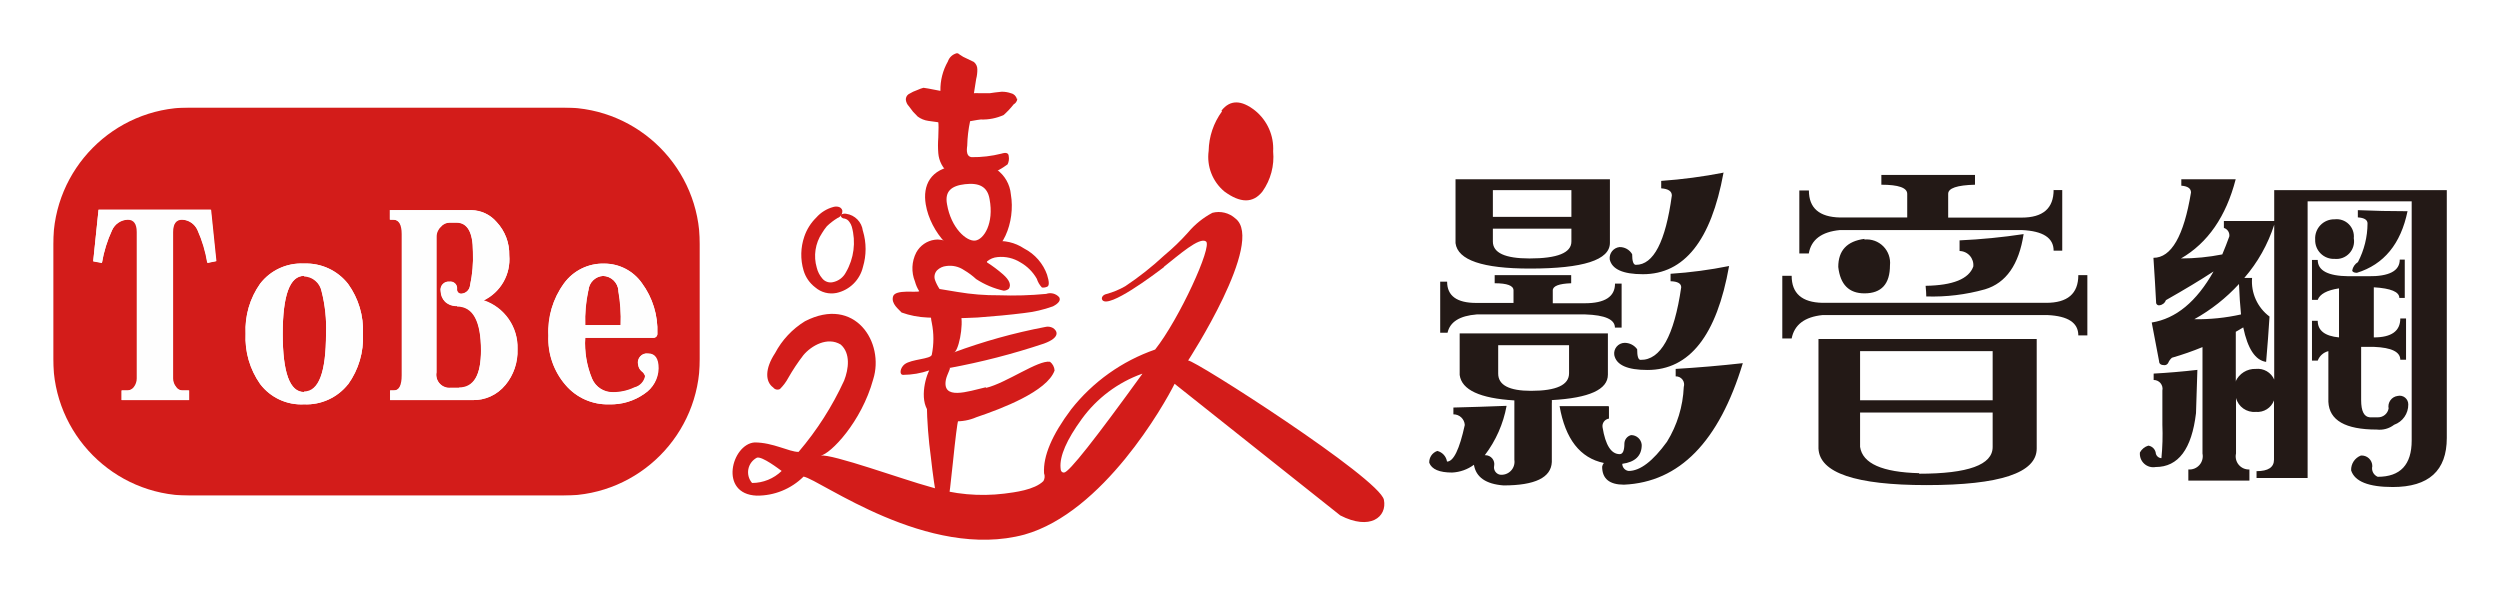
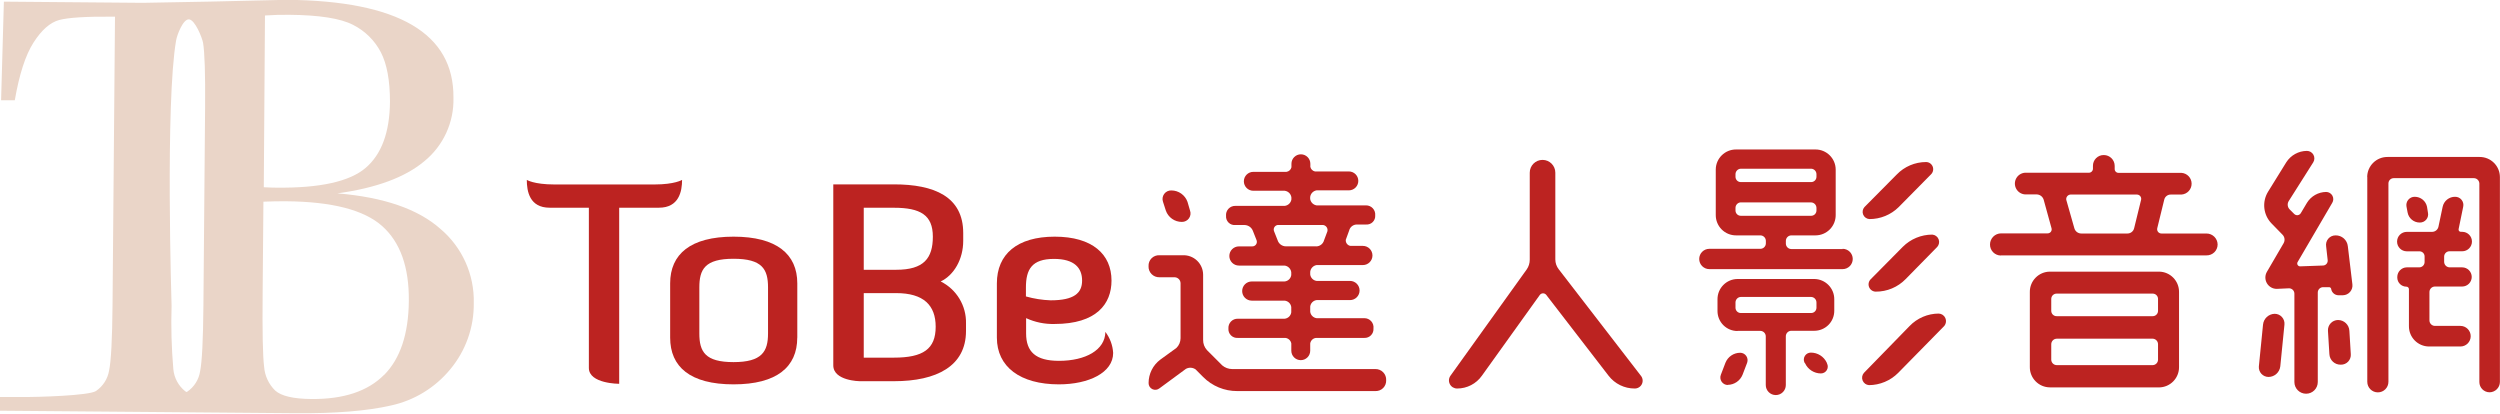
- <svg xmlns="http://www.w3.org/2000/svg" viewBox="0 0 234.95 55.72">
+ <svg xmlns="http://www.w3.org/2000/svg" viewBox="0 0 547.41 90.48">
  <defs>
-     <style>.a,.b{fill:none;}.a{clip-rule:evenodd;}.c{clip-path:url(#a);}.d{clip-path:url(#b);}.e{fill:#231916;}.f{clip-path:url(#c);}.g{clip-path:url(#e);}.h{clip-path:url(#g);}.i{isolation:isolate;}.j{clip-path:url(#i);}.k{clip-path:url(#j);}.l{fill:#d31c1a;}.m{clip-path:url(#l);}.n{clip-path:url(#n);}.o{clip-path:url(#p);}.p{clip-path:url(#r);}.q{fill:#fefefe;}.r{clip-path:url(#t);}.s{clip-path:url(#v);}.t{clip-path:url(#x);}.u{clip-path:url(#z);}.v{clip-path:url(#ab);}.w{clip-path:url(#ad);}.x{clip-path:url(#af);}.y{clip-path:url(#ah);}.z{clip-path:url(#aj);}.aa{clip-path:url(#al);}</style>
-     <clipPath id="a" transform="translate(5 5)">
-       <path class="a" d="M146.11,26.33v3.88q0,2.1-5.27,2.39a1.71,1.71,0,0,1,0,.32v5.5q-0.1,2.2-4.54,2.2-2.49-.19-2.78-1.94a3.76,3.76,0,0,1-2.05.73q-1.8,0-2.15-.92a1.12,1.12,0,0,1,.76-1.11,1.22,1.22,0,0,1,.91,1q0.92,0,1.67-3.44a1.06,1.06,0,0,0-1.07-1V33.3q2.46-.06,5-0.16a10.85,10.85,0,0,1-2.05,4.64h0.06a0.84,0.84,0,0,1,.82,1,0.7,0.7,0,0,0,.54.83,1.22,1.22,0,0,0,1.36-1.4V32.63q-4.86-.29-5.14-2.39V26.33h13.92Zm0.66-4.68h0.63v4.14h-0.63q0-1.15-2.78-1.24H133.78q-2.4.19-2.74,1.72h-0.69v-4.8H131q0,2,2.74,2h3.5V22.29q0-.67-1.77-0.67V20.86h7.19v0.76q-1.73.06-1.73,0.67V23.5h3Q146.78,23.5,146.78,21.65Zm-0.47-9.83v6q0,2.42-7.51,2.42-6.69,0-7-2.39v-6H146.3Zm-11,3.56h7.38V12.87h-7.38v2.51Zm7.38,1.11h-7.38v1.21q0,1.59,3.44,1.59,3.94,0,3.94-1.59V16.5ZM135.8,27.44v2.67q0,1.62,3.09,1.62,3.57,0,3.57-1.65V27.44H135.8Zm10.41,5.82v1.08a0.71,0.71,0,0,0-.6.83q0.41,2.51,1.61,2.51,0.44,0,.44-1a0.84,0.84,0,0,1,.63-0.79,1,1,0,0,1,1,.92q0,1.53-1.83,1.78a0.68,0.68,0,0,0,.6.67q1.61,0,3.6-2.74a10.64,10.64,0,0,0,1.58-5.15,0.77,0.77,0,0,0-.76-1v-0.7q3.19-.19,6.31-0.54-3.35,11.07-11.17,11.42-2.05,0-2.05-1.69a0.75,0.75,0,0,1,.16-0.35q-3.35-.7-4.16-5.34h4.61Zm10.76-22q-1.74,9.51-7.57,9.51-2.81,0-3.12-1.4a1.05,1.05,0,0,1,.91-1.15,1.34,1.34,0,0,1,1.2.67q0,1,.35,1,2.49,0,3.38-6.52,0-.6-1-0.67V12A48.15,48.15,0,0,0,157,11.22ZM157.5,20q-1.73,9.77-7.67,9.77-2.84,0-3.12-1.4a1,1,0,0,1,.95-1.15,1.45,1.45,0,0,1,1.2.6q0,1,.32,1Q152,28.87,153,22q0-.54-1-0.57v-0.7A41.47,41.47,0,0,0,157.5,20Z" />
-     </clipPath>
-     <clipPath id="b" transform="translate(5 5)">
-       <rect class="b" x="-44" y="-26" width="1023" height="2262" />
-     </clipPath>
-     <clipPath id="c" transform="translate(5 5)">
-       <path class="a" d="M190.32,20.86h0.85v5.66h-0.85q0-1.78-2.9-1.91H166.28q-2.52.26-2.9,2.2h-0.88V20.92h0.88q0,2.48,2.9,2.54h21Q190.32,23.47,190.32,20.86Zm-2.3-8h0.79v5.7H188q0-1.81-3-1.94H167.92q-2.59.25-2.93,2.2H164.1V12.9H165q0,2.48,2.93,2.54h6.31V13.22q0-.86-2.43-0.86V11.44h8.8v0.92q-2.53.06-2.52,0.86v2.23H185Q188,15.45,188,12.84Zm-22.12,14h20.51V37.15q0,3.44-10.35,3.44-10,0-10.16-3.44V26.81Zm4.32-9.35a2.2,2.2,0,0,1,2.4,2.42q0,2.64-2.4,2.64-2.18,0-2.46-2.48Q167.76,17.77,170.22,17.45Zm-0.41,15.11h12.46V28H169.81v4.58Zm5.55,6.9q6.91,0,6.91-2.51V33.77H169.81V37Q170.16,39.34,175.37,39.47ZM185.18,17q-0.66,4.3-3.63,5.19a18.25,18.25,0,0,1-5.52.67q0-.35-0.06-1,3.85-.06,4.48-1.81a1.32,1.32,0,0,0-1.29-1.46v-1A57.67,57.67,0,0,0,185.18,17Z" />
-     </clipPath>
-     <clipPath id="e" transform="translate(5 5)">
-       <path class="a" d="M201.51,29.76q-0.06,1.94-.13,4.07-0.6,5.06-3.79,5.06a1.26,1.26,0,0,1-1.48-1.37,1.34,1.34,0,0,1,.79-0.64,0.83,0.83,0,0,1,.69.64,0.57,0.57,0,0,0,.54.54,22.73,22.73,0,0,0,.09-3.15V31.71a0.83,0.83,0,0,0-.82-1V30.11Q199.42,30,201.51,29.76Zm7.19-16.89h16.25V36.16q0,4.61-5.08,4.61-3.41,0-3.91-1.56a1.43,1.43,0,0,1,.92-1.4,1,1,0,0,1,1.07,1,0.86,0.86,0,0,0,.51,1q3.19,0,3.19-3.41V13.92h-9.78v26h-4.8V39.28q1.64,0,1.64-1.08V32.63A1.66,1.66,0,0,1,207,33.71a1.76,1.76,0,0,1-1.86-1.31v5.22a1.23,1.23,0,0,0,1.26,1.5v1.05h-5.74V39.12a1.25,1.25,0,0,0,1.33-1.5v-10a28,28,0,0,1-2.87,1,1.26,1.26,0,0,0-.35.48,0.39,0.39,0,0,1-.35.22c-0.34,0-.51-0.13-0.51-0.38q-0.32-1.69-.69-3.63,3.41-.54,5.81-4.8-1.8,1.18-4.48,2.7a0.72,0.72,0,0,1-.6.48,0.27,0.27,0,0,1-.32-0.29q-0.09-1.78-.25-4.17,2.52,0,3.53-6.14,0-.57-0.91-0.64v-0.6h5.11q-1.36,5.25-5.14,7.44a20.23,20.23,0,0,0,3.88-.38q0.35-.83.66-1.69a0.73,0.73,0,0,0-.51-0.8V15.77h4.73V12.87Zm-3.09,11.68q-0.13-1.3-.19-2.86a16.71,16.71,0,0,1-4.2,3.31A18.75,18.75,0,0,0,205.61,24.55Zm-0.51,6.3A2,2,0,0,1,207,29.67a1.69,1.69,0,0,1,1.73,1V16.12a14.32,14.32,0,0,1-2.81,5h0.73a4.1,4.1,0,0,0,1.64,3.63q-0.13,2.1-.32,4.26-1.52-.22-2.15-3.24-0.35.22-.7,0.41v4.68Zm15.43-11.45H221V23h-0.51q0-.86-2.4-1v4.71q2.49,0,2.49-1.78h0.54v3.88h-0.54q0-1.11-2.46-1.21H216.9v5q0,1.56.82,1.62,0.44,0,.76,0a1,1,0,0,0,1-.83,1,1,0,0,1,.85-1.18,0.81,0.81,0,0,1,1,.8A2,2,0,0,1,220,34.92a2.24,2.24,0,0,1-1.64.45q-4.42,0-4.54-2.61V28a1.44,1.44,0,0,0-1,.89h-0.54V25.15h0.54q0,1.37,2,1.56V22.1q-1.7.26-2,1.08h-0.54V19.43h0.54q0,1.5,2.9,1.53h1.83Q220.53,21,220.53,19.39Zm-6.12-3.79a1.62,1.62,0,0,1,1.8,1.78,1.66,1.66,0,0,1-1.8,1.94,1.75,1.75,0,0,1-1.83-1.81A1.79,1.79,0,0,1,214.41,15.61Zm2.18-.86q2.24,0.1,4.67.1-0.95,4.61-4.76,5.79c-0.29,0-.44-0.12-0.44-0.22a1.18,1.18,0,0,1,.54-0.79A7.9,7.9,0,0,0,217.5,16q0-.51-0.91-0.57V14.75Z" />
-     </clipPath>
-     <clipPath id="g" transform="translate(5 5)">
-       <rect class="b" y="5.1" width="60.77" height="36.48" />
-     </clipPath>
-     <clipPath id="i" transform="translate(5 5)">
-       <rect class="b" y="5" width="61" height="37" />
-     </clipPath>
-     <clipPath id="j" transform="translate(5 5)">
-       <path class="a" d="M48,5.1H12.73A12.82,12.82,0,0,0,0,17.94V28.74A12.82,12.82,0,0,0,12.73,41.58H48A12.82,12.82,0,0,0,60.77,28.74V17.94A12.82,12.82,0,0,0,48,5.1ZM14.51,19.72a12.35,12.35,0,0,0-.92-3.07,1.68,1.68,0,0,0-1.47-1h0q-0.85,0-.85,1.16V30.56a1.24,1.24,0,0,0,.27.78,0.71,0.71,0,0,0,.57.35h0.67V32.6H6.43V31.7H7.06a0.77,0.77,0,0,0,.6-0.35,1.32,1.32,0,0,0,.25-0.78V16.78q0-1.16-.85-1.16H7a1.68,1.68,0,0,0-1.47,1,11.92,11.92,0,0,0-.95,3.07l-0.82-.15,0.5-4.83H14.84l0.5,4.83Zm13.2,11.39A5,5,0,0,1,23.57,33a4.85,4.85,0,0,1-4.12-1.91,7.56,7.56,0,0,1-1.37-4.73,7.51,7.51,0,0,1,1.37-4.7,4.88,4.88,0,0,1,4.12-1.89,5,5,0,0,1,4.14,1.91,7.42,7.42,0,0,1,1.4,4.7A7.47,7.47,0,0,1,27.72,31.12Zm14.77,0.08a3.88,3.88,0,0,1-3.09,1.41H31.66V31.7H32q0.75,0,.75-1.43V17q0-1.36-.82-1.36h-0.3V14.74h7.68a3.17,3.17,0,0,1,2.34,1.11A4.4,4.4,0,0,1,42.86,19a4.28,4.28,0,0,1-2.42,4.25,4.66,4.66,0,0,1,3.19,4.58A5,5,0,0,1,42.49,31.19ZM55.56,32a5.46,5.46,0,0,1-3.32,1,5.18,5.18,0,0,1-4.07-1.81,6.65,6.65,0,0,1-1.62-4.65A7.68,7.68,0,0,1,48,21.64a4.53,4.53,0,0,1,3.79-1.86,4.32,4.32,0,0,1,3.54,1.84,7.48,7.48,0,0,1,1.45,4.73,0.37,0.37,0,0,1-.42.4H50a8.69,8.69,0,0,0,.62,3.82,2.12,2.12,0,0,0,2,1.28,4.64,4.64,0,0,0,2-.45,1.34,1.34,0,0,0,1-1.06,0.92,0.92,0,0,0-.35-0.48A0.92,0.92,0,0,1,55,29.21a0.82,0.82,0,0,1,.9-1q1,0,1,1.41A2.89,2.89,0,0,1,55.56,32Z" />
-     </clipPath>
-     <clipPath id="l" transform="translate(5 5)">
-       <path class="a" d="M23.57,20.93q-2,0-2,5.46t2,5.46q2.07,0,2.07-5.46a13.88,13.88,0,0,0-.42-4,1.75,1.75,0,0,0-1.65-1.41" />
-     </clipPath>
-     <clipPath id="n" transform="translate(5 5)">
-       <path class="a" d="M37.95,23.77a1.56,1.56,0,0,1-1.12-.4,1.46,1.46,0,0,1-.42-1,0.75,0.75,0,0,1,.82-0.88,0.63,0.63,0,0,1,.72.7,0.38,0.38,0,0,0,.42.43,0.87,0.87,0,0,0,.8-0.78,12.43,12.43,0,0,0,.27-3.19q0-2.72-1.55-2.72H37.25a1.06,1.06,0,0,0-.82.4,1.23,1.23,0,0,0-.4.93V30a1.25,1.25,0,0,0,1.35,1.48h0.75q2.07,0,2.07-3.52,0-4.15-2.25-4.15" />
-     </clipPath>
-     <clipPath id="p" transform="translate(5 5)">
-       <path class="a" d="M53.12,22.31a1.5,1.5,0,0,0-1.45-1.38,1.47,1.47,0,0,0-1.37,1.38A13.39,13.39,0,0,0,50,25.56h3.32a15.23,15.23,0,0,0-.22-3.24" />
-     </clipPath>
-     <clipPath id="r" transform="translate(5 5)">
-       <path class="a" d="M4.26,14.74l-0.5,4.83,0.82,0.15a11.92,11.92,0,0,1,.95-3.07,1.68,1.68,0,0,1,1.47-1h0q0.85,0,.85,1.16V30.56a1.31,1.31,0,0,1-.25.78,0.77,0.77,0,0,1-.6.35H6.43V32.6h6.31V31.7H12.07a0.71,0.71,0,0,1-.57-0.35,1.23,1.23,0,0,1-.27-0.78V16.78q0-1.16.85-1.16h0a1.68,1.68,0,0,1,1.47,1,12.43,12.43,0,0,1,.92,3.07l0.82-.15-0.5-4.83H4.26Z" />
-     </clipPath>
-     <clipPath id="t" transform="translate(5 5)">
-       <path class="a" d="M23.57,19.77a4.88,4.88,0,0,0-4.12,1.89,7.52,7.52,0,0,0-1.37,4.7,7.56,7.56,0,0,0,1.37,4.73A4.86,4.86,0,0,0,23.57,33a5,5,0,0,0,4.14-1.89,7.46,7.46,0,0,0,1.4-4.73,7.42,7.42,0,0,0-1.4-4.7,5,5,0,0,0-4.14-1.91m0,12.07q-2,0-2-5.46t2-5.46a1.75,1.75,0,0,1,1.65,1.41,13.88,13.88,0,0,1,.42,4q0,5.46-2.07,5.46" />
-     </clipPath>
-     <clipPath id="v" transform="translate(5 5)">
-       <path class="a" d="M40.44,23.22A4.28,4.28,0,0,0,42.86,19a4.4,4.4,0,0,0-1.17-3.12,3.17,3.17,0,0,0-2.34-1.11H31.66v0.88H32q0.82,0,.82,1.36V30.26q0,1.43-.75,1.43H31.66V32.6H39.4a3.87,3.87,0,0,0,3.09-1.41,5,5,0,0,0,1.15-3.4,4.66,4.66,0,0,0-3.19-4.58m-2.32,8.22H37.38A1.25,1.25,0,0,1,36,30V17.23a1.23,1.23,0,0,1,.4-0.93,1.06,1.06,0,0,1,.82-0.4H37.9q1.55,0,1.55,2.72a12.36,12.36,0,0,1-.27,3.19,0.87,0.87,0,0,1-.8.78,0.38,0.38,0,0,1-.42-0.43,0.63,0.63,0,0,0-.72-0.7,0.75,0.75,0,0,0-.82.88,1.46,1.46,0,0,0,.42,1,1.56,1.56,0,0,0,1.12.4q2.25,0,2.25,4.15,0,3.52-2.07,3.52" />
-     </clipPath>
-     <clipPath id="x" transform="translate(5 5)">
-       <path class="a" d="M55.86,28.25a0.82,0.82,0,0,0-.9,1,0.92,0.92,0,0,0,.35.65,0.93,0.93,0,0,1,.35.48,1.34,1.34,0,0,1-1,1.06,4.63,4.63,0,0,1-2,.45,2.12,2.12,0,0,1-2-1.28A8.66,8.66,0,0,1,50,26.74h6.36a0.37,0.37,0,0,0,.42-0.4,7.48,7.48,0,0,0-1.45-4.73,4.32,4.32,0,0,0-3.54-1.84A4.53,4.53,0,0,0,48,21.64a7.68,7.68,0,0,0-1.47,4.9,6.65,6.65,0,0,0,1.62,4.65A5.18,5.18,0,0,0,52.25,33a5.46,5.46,0,0,0,3.32-1,2.89,2.89,0,0,0,1.27-2.34q0-1.41-1-1.41M50.3,22.31a1.47,1.47,0,0,1,1.37-1.38,1.5,1.5,0,0,1,1.45,1.38,15.23,15.23,0,0,1,.22,3.24H50a13.39,13.39,0,0,1,.27-3.24" />
-     </clipPath>
-     <clipPath id="z" transform="translate(5 5)">
-       <path class="a" d="M76.1,16.71a5.87,5.87,0,0,1,0,3.38,3.27,3.27,0,0,1-2.48,2.44,2.34,2.34,0,0,1-2-.52,3.08,3.08,0,0,1-1.1-1.59,5.23,5.23,0,0,1,.07-3.19,4.53,4.53,0,0,1,1.12-1.78,3.27,3.27,0,0,1,1.61-1,0.91,0.91,0,0,1,.52,0,0.47,0.47,0,0,1,.32.33,0.68,0.68,0,0,1-.45.71,5.64,5.64,0,0,0-1,.77,5.11,5.11,0,0,0-.46.65,3.89,3.89,0,0,0-.49,3.25,2.41,2.41,0,0,0,.51,1,1,1,0,0,0,1,.36,1.77,1.77,0,0,0,1.23-.93,5.56,5.56,0,0,0,.55-4.29,1.37,1.37,0,0,0-.23-0.45,0.73,0.73,0,0,0-.45-0.31,0.38,0.38,0,0,1-.34-0.2c0-.13,0-0.21.23-0.25a0.64,0.64,0,0,1,.26,0,1.84,1.84,0,0,1,1.57,1.6" />
-     </clipPath>
-     <clipPath id="ab" transform="translate(5 5)">
-       <path class="a" d="M87.63,31.4c-1.67.39-4.13,1.25-3.73-.74,0.1-.48.56-1.23,0.29-1.07a65.62,65.62,0,0,0,8.92-2.3c1.59-.58,1.26-1.21.84-1.47l0,0a1,1,0,0,0-.73-0.09,53.72,53.72,0,0,0-8.61,2.4c0.43,0.05,1-2.52.67-3.7a5.37,5.37,0,0,0-1.36-.8c-1,.07-1.67.29-1.35,1.71a7.56,7.56,0,0,1,0,3c-0.1.42-1.9,0.4-2.55,0.89-0.42.32-.54,1-0.14,1a7.75,7.75,0,0,0,2.45-.42c-0.53,1.06-.95,3.44.34,4.21a4.63,4.63,0,0,0,4.09.19c2.37-.8,6.65-2.42,7.35-4.39a1.12,1.12,0,0,0-.43-0.82c-1.1-.19-4.11,2-6,2.45" />
-     </clipPath>
-     <clipPath id="ad" transform="translate(5 5)">
-       <path class="a" d="M86,10.43A3.22,3.22,0,0,1,90,13.26c0.45,2.61-.79,5.74-3,6S82.43,16.81,82,14.2c-0.29-1.76.41-3.34,2.84-3.63ZM84,14.19c0.38,2.25,1.84,3.52,2.65,3.42S88.43,16,88,13.71c-0.2-1.19-1-1.55-2.31-1.4S83.78,13,84,14.19Z" />
-     </clipPath>
-     <clipPath id="af" transform="translate(5 5)">
-       <path class="a" d="M93.4,20.81c0.22,0.69.22,1.07,0,1.14a0.88,0.88,0,0,1-.48.07,2.14,2.14,0,0,1-.48-0.82,4.1,4.1,0,0,0-1.54-1.54,3.39,3.39,0,0,0-2.14-.5,1.74,1.74,0,0,0-1,.41,0.14,0.14,0,0,0,0,.09,12.41,12.41,0,0,1,1.51,1.13q0.9,0.8.54,1.35a0.8,0.8,0,0,1-.48.18,7.9,7.9,0,0,1-2.59-1.09,6.62,6.62,0,0,0-1.13-.84A2.37,2.37,0,0,0,83.93,20a1.44,1.44,0,0,0-.86.4,0.9,0.9,0,0,0-.2.91,3.82,3.82,0,0,0,.43.85L85,22.44a22.16,22.16,0,0,0,3.88.31,34.05,34.05,0,0,0,4.44-.13,1.13,1.13,0,0,1,1.22.31q0.25,0.42-.58.86a11.77,11.77,0,0,1-2.72.63q-2,.25-4.38.42a43.22,43.22,0,0,1-4.71,0,8.12,8.12,0,0,1-2.42-.47c-0.25-.3-1-0.81-0.8-1.51s2.27-.33,2.46-0.49a3.19,3.19,0,0,1-.4-0.91,3.27,3.27,0,0,1,.12-2.73,2.34,2.34,0,0,1,1.74-1.2q1-.18,3.56,1.25L86.62,19a2.33,2.33,0,0,1,.25-0.49,2.16,2.16,0,0,1,1.48-.82,4.17,4.17,0,0,1,2.89.66,4.47,4.47,0,0,1,2.18,2.51" />
-     </clipPath>
-     <clipPath id="ah" transform="translate(5 5)">
-       <path class="a" d="M90.61,4.27a0.67,0.67,0,0,1-.35.54,7.36,7.36,0,0,1-.94,1,4.79,4.79,0,0,1-2.15.42c-0.09,0-.44.06-1,0.16a12.38,12.38,0,0,0-.27,2.3c0,0.1-.21,1,0.41,1.08a10.9,10.9,0,0,0,2.8-.33q0.67-.21.69,0.24a1.2,1.2,0,0,1-.11.77A7.54,7.54,0,0,1,86,11.88a2.79,2.79,0,0,1-1.82-.59,2.7,2.7,0,0,1-1-1.9,9.38,9.38,0,0,1,0-1.45q0.05-1.18,0-1.45l-0.94-.13a2.18,2.18,0,0,1-1-.41s-0.19-.19-0.44-0.46L80.43,5a1.06,1.06,0,0,1-.3-0.62,0.6,0.6,0,0,1,.26-0.53,4.3,4.3,0,0,1,.87-0.41,3.05,3.05,0,0,1,.53-0.19q0.12,0,1.59.29A5.35,5.35,0,0,1,84.08.78,1.18,1.18,0,0,1,84.93,0a0.4,0.4,0,0,1,.26.13l0.33,0.21,1,0.48a0.88,0.88,0,0,1,.33.69,3.45,3.45,0,0,1-.11.92q-0.15.9-.21,1.33a2.92,2.92,0,0,1,.49,0l1,0,0.49-.07,0.63-.07a2.55,2.55,0,0,1,.89.15,0.7,0.7,0,0,1,.53.53" />
-     </clipPath>
-     <clipPath id="aj" transform="translate(5 5)">
-       <path class="a" d="M82.1,32.94a0.82,0.82,0,0,1,.72-0.72,2.26,2.26,0,0,1,1.7.58,1.69,1.69,0,0,1,.54,1.63q-0.15.57-.51,4.07-0.28,2.71-.46,3.86a0.53,0.53,0,0,1-.47.59q-0.38,0-.54-0.86-0.32-1.63-.6-4.15a42.31,42.31,0,0,1-.38-5" />
-     </clipPath>
-     <clipPath id="al" transform="translate(5 5)">
-       <path class="a" d="M102.32,30.13a12,12,0,0,0-5.65,4.24q-2.14,2.94-2,4.6c0,0.3.13,0.45,0.33,0.44,0.45,0,2.91-3.13,7.36-9.28M109.8,5.39q1.2-1.53,3.15,0a4.6,4.6,0,0,1,1.7,3.84,5.6,5.6,0,0,1-1,3.76q-1.32,1.68-3.59,0a4.22,4.22,0,0,1-1.47-3.81,6.47,6.47,0,0,1,1.25-3.71M68.46,39.26c-0.24-.17-1.82-1.39-2.32-1.25a1.54,1.54,0,0,0-.46,2.38,4,4,0,0,0,2.78-1.13M104.39,20.1c-1,.76-5.16,3.89-5.78,3.11-0.15-.19,0-0.5.38-0.58a7.47,7.47,0,0,0,1.76-.73A28.85,28.85,0,0,0,104.42,19a20.84,20.84,0,0,0,2.24-2.16A7.71,7.71,0,0,1,108.94,15a2.34,2.34,0,0,1,2.16.53c2.84,2.17-4.44,13.35-4.44,13.35,0.58-.08,18,11.09,18.4,13.09,0.32,1.62-1.3,2.91-4.1,1.47L105.39,31.07c-1,2-6.7,12.08-14.11,14.17-9.08,2.45-19.2-5.16-20.76-5.45a6.17,6.17,0,0,1-4.41,1.79c-3.58-.15-2.35-4.83-0.2-5,1.75,0,3.24.89,4.14,0.89a28.89,28.89,0,0,0,4.28-6.7c0.43-1.09.62-2.57-.32-3.39-1.24-.76-2.76.1-3.51,1a18.48,18.48,0,0,0-1.41,2.12,4.4,4.4,0,0,1-.79,1.06,0.5,0.5,0,0,1-.63-0.14c-0.76-.54-0.8-1.76.17-3.23a7.78,7.78,0,0,1,2.81-3c4.7-2.42,7.51,2,6.41,5.47-1.1,4-4,7-4.94,7.16,1-.21,7.88,2.29,10.27,2.93a16.63,16.63,0,0,0,7,.64c0.94-.12,2.83-0.34,3.67-1.18a0.84,0.84,0,0,0,.06-0.73q-0.15-2.42,2.54-6a17.25,17.25,0,0,1,7.9-5.63c2.28-2.89,5.4-9.72,4.78-10.16s-2.53,1.26-3.95,2.38" />
-     </clipPath>
+     <style>.a{fill:#bc2321;}.b{fill:#ead5c8;}</style>
  </defs>
-   <g class="c">
-     <g class="d">
-       <rect class="e" x="129.36" y="11.22" width="39.47" height="39.43" />
-     </g>
-   </g>
-   <g class="f">
-     <g class="d">
-       <rect class="e" x="162.49" y="11.44" width="38.68" height="39.14" />
-     </g>
-   </g>
-   <g class="g">
-     <g class="d">
-       <rect class="e" x="196.11" y="11.85" width="38.84" height="38.92" />
-     </g>
-   </g>
-   <g class="h">
-     <g class="d">
-       <g class="i">
-         <g class="j">
-           <g class="k">
-             <g class="j">
-               <rect class="l" y="5.1" width="70.77" height="46.48" />
-             </g>
-           </g>
-         </g>
-       </g>
-     </g>
-   </g>
-   <g class="m">
-     <g class="d">
-       <rect class="l" x="21.55" y="20.93" width="14.09" height="20.92" />
-     </g>
-   </g>
-   <g class="n">
-     <g class="d">
-       <rect class="l" x="36.03" y="15.9" width="14.17" height="25.54" />
-     </g>
-   </g>
-   <g class="o">
-     <g class="d">
-       <rect class="l" x="50.03" y="20.93" width="13.32" height="14.63" />
-     </g>
-   </g>
-   <g class="p">
-     <g class="d">
-       <rect class="q" x="3.76" y="14.74" width="21.57" height="27.86" />
-     </g>
-   </g>
-   <g class="r">
-     <g class="d">
-       <rect class="q" x="18.09" y="19.77" width="21.03" height="23.23" />
-     </g>
-   </g>
-   <g class="s">
-     <g class="d">
-       <rect class="q" x="31.66" y="14.74" width="21.97" height="27.86" />
-     </g>
-   </g>
-   <g class="t">
-     <g class="d">
-       <rect class="q" x="46.56" y="19.77" width="20.28" height="23.23" />
-     </g>
-   </g>
-   <g class="u">
-     <g class="d">
-       <rect class="l" x="70.26" y="14.43" width="16.07" height="18.15" />
-     </g>
-   </g>
-   <g class="v">
-     <g class="d">
-       <rect class="l" x="79.55" y="23.6" width="24.75" height="20.95" />
-     </g>
-   </g>
-   <g class="w">
-     <g class="d">
-       <rect class="l" x="81.94" y="10.39" width="18.11" height="18.89" />
-     </g>
-   </g>
-   <g class="x">
-     <g class="d">
-       <rect class="l" x="78.9" y="17.58" width="25.71" height="17.36" />
-     </g>
-   </g>
-   <g class="y">
-     <g class="d">
-       <rect class="l" x="80.13" width="20.48" height="21.89" />
-     </g>
-   </g>
-   <g class="z">
-     <g class="d">
-       <rect class="l" x="82.08" y="32.21" width="13" height="20.75" />
-     </g>
-   </g>
-   <g class="aa">
-     <g class="d">
-       <rect class="l" x="63.86" y="4.62" width="71.24" height="51.1" />
-     </g>
-   </g>
+   <path class="a" d="M510.72,74.94a2.22,2.22,0,1,1,0,4.45H481.55a2.22,2.22,0,1,1,0-4.45h11.21a1.2,1.2,0,0,0,1.16-1.16V73.18A1.21,1.21,0,0,0,492.76,72H487.4a4.43,4.43,0,0,1-4.45-4.45V57.58a4.42,4.42,0,0,1,4.45-4.39h17.36a4.42,4.42,0,0,1,4.45,4.39v9.93A4.43,4.43,0,0,1,504.76,72h-5.3a1.21,1.21,0,0,0-1.16,1.22v0.61a1.2,1.2,0,0,0,1.16,1.16h11.27Zm-23,18a4.37,4.37,0,0,1-4.39-4.39V86a4.42,4.42,0,0,1,4.39-4.45h16.81A4.42,4.42,0,0,1,508.9,86v2.5a4.37,4.37,0,0,1-4.39,4.39h-5.06a1.21,1.21,0,0,0-1.16,1.22v10.66a2.19,2.19,0,0,1-4.39,0V94.13a1.21,1.21,0,0,0-1.16-1.22H487.7Zm-2.13,11.82a1.64,1.64,0,0,1-1.52-2.25l1-2.62a3.49,3.49,0,0,1,3.23-2.19,1.63,1.63,0,0,1,1.52,2.19l-1,2.62A3.55,3.55,0,0,1,485.57,104.73ZM505,58.62a1.21,1.21,0,0,0-1.16-1.22H488.43a1.21,1.21,0,0,0-1.16,1.22v0.55a1.16,1.16,0,0,0,1.16,1.16h15.41A1.16,1.16,0,0,0,505,59.17V58.62Zm-16.57,6.15A1.21,1.21,0,0,0,487.27,66v0.55a1.16,1.16,0,0,0,1.16,1.16h15.41A1.16,1.16,0,0,0,505,66.54V66a1.21,1.21,0,0,0-1.16-1.22H488.43Zm0,20.71a1.21,1.21,0,0,0-1.16,1.22v1.16A1.16,1.16,0,0,0,488.43,89h15.41A1.16,1.16,0,0,0,505,87.86V86.7a1.21,1.21,0,0,0-1.16-1.22H488.43Zm13.95,14.38a1.53,1.53,0,0,1,1.4-2.19,3.84,3.84,0,0,1,3.47,2.19l0.06,0.18a1.5,1.5,0,0,1-1.34,2.19A3.83,3.83,0,0,1,502.5,100Zm23-8a8.9,8.9,0,0,1,6.4-2.74A1.66,1.66,0,0,1,533,91.82l-10.11,10.29a9.09,9.09,0,0,1-6.4,2.68,1.62,1.62,0,0,1-1.1-2.68ZM529,55.94a1.57,1.57,0,0,1,1.1,2.68L523,65.81a9.08,9.08,0,0,1-6.4,2.62,1.58,1.58,0,0,1-1.1-2.62l7.07-7.13A8.94,8.94,0,0,1,529,55.94ZM518,84.32a1.59,1.59,0,0,1-1.1-2.74l7-7.07a9.13,9.13,0,0,1,6.46-2.68,1.62,1.62,0,0,1,1.1,2.68l-6.94,7.07A9.07,9.07,0,0,1,518,84.32Z" transform="translate(-107.26 -20.46)" />
+   <path class="a" d="M545.39,76.41A2.39,2.39,0,0,1,543,74a2.44,2.44,0,0,1,2.44-2.44h10.17a0.88,0.88,0,0,0,.85-1.16l-1.71-6.21a1.63,1.63,0,0,0-1.52-1.16h-2.25a2.38,2.38,0,1,1,0-4.75h13.71a0.87,0.87,0,0,0,.85-0.85V56.79a2.34,2.34,0,0,1,2.38-2.38,2.38,2.38,0,0,1,2.38,2.38v0.67a0.83,0.83,0,0,0,.85.85h13.77a2.38,2.38,0,0,1,0,4.75H582.6a1.45,1.45,0,0,0-1.46,1.16l-1.52,6.21a0.94,0.94,0,0,0,.91,1.16h9.87A2.44,2.44,0,0,1,592.84,74a2.39,2.39,0,0,1-2.44,2.38h-45Zm10.72,28.87a4.42,4.42,0,0,1-4.39-4.45V84.39a4.42,4.42,0,0,1,4.39-4.45H580a4.42,4.42,0,0,1,4.39,4.45v16.45a4.42,4.42,0,0,1-4.39,4.45H556.11Zm0.3-16.75a1.17,1.17,0,0,0,1.22,1.16h21a1.16,1.16,0,0,0,1.16-1.16V85.91a1.16,1.16,0,0,0-1.16-1.16h-21a1.17,1.17,0,0,0-1.22,1.16v2.62Zm0,10.72a1.21,1.21,0,0,0,1.22,1.16h21a1.2,1.2,0,0,0,1.16-1.16V95.84a1.21,1.21,0,0,0-1.16-1.22h-21a1.22,1.22,0,0,0-1.22,1.22v3.41Zm5.06-28.81A1.57,1.57,0,0,0,563,71.59H573.1a1.5,1.5,0,0,0,1.46-1.16l1.52-6.21a0.94,0.94,0,0,0-.91-1.16H560.61a1,1,0,0,0-.91,1.16Z" transform="translate(-107.26 -20.46)" />
+   <path class="a" d="M604,103a2.13,2.13,0,0,1-2.13-2.31l0.91-9.14a2.63,2.63,0,0,1,2.56-2.38,2.15,2.15,0,0,1,2.13,2.38l-0.91,9.14A2.62,2.62,0,0,1,604,103ZM616.6,74.4A2.07,2.07,0,0,1,618.67,72a2.65,2.65,0,0,1,2.68,2.38l1,8.35a2.13,2.13,0,0,1-2.07,2.38h-1a1.63,1.63,0,0,1-1.58-1.4,0.46,0.46,0,0,0-.49-0.37h-1.28a1.17,1.17,0,0,0-1.16,1.22v19.55a2.56,2.56,0,0,1-5.12,0V84.75a1.17,1.17,0,0,0-1.22-1.16l-2.62.12A2.48,2.48,0,0,1,603.62,80l3.66-6.27a1.56,1.56,0,0,0-.24-1.89l-2.44-2.5a5.69,5.69,0,0,1-.73-6.88l4-6.46a5.4,5.4,0,0,1,4.51-2.5,1.64,1.64,0,0,1,1.4,2.5l-5.36,8.47a1.48,1.48,0,0,0,.18,1.83l1,1a0.92,0.92,0,0,0,1.46-.18l1.34-2.25a5,5,0,0,1,4.2-2.38,1.57,1.57,0,0,1,1.34,2.38l-7.55,12.91a0.63,0.63,0,0,0,.55,1l5-.18a1.06,1.06,0,0,0,1-1.16ZM617,92.91a2.23,2.23,0,0,1,2.19-2.38,2.49,2.49,0,0,1,2.5,2.38L622,98a2.14,2.14,0,0,1-2.19,2.31,2.43,2.43,0,0,1-2.5-2.31Zm8.59-33.69a4.42,4.42,0,0,1,4.45-4.39h20.16a4.42,4.42,0,0,1,4.45,4.39v44.89a2.29,2.29,0,0,1-2.25,2.25,2.25,2.25,0,0,1-2.25-2.25V60.63a1.21,1.21,0,0,0-1.22-1.16H631.4a1.16,1.16,0,0,0-1.16,1.16v43.43a2.31,2.31,0,1,1-4.63,0V59.23Zm19.25,4.33a1.79,1.79,0,0,1,1.77,2.19l-1,4.87a0.49,0.49,0,0,0,.49.61h0.3a2.13,2.13,0,0,1,0,4.26h-2.74a1.17,1.17,0,0,0-1.22,1.16v1.16A1.22,1.22,0,0,0,643.64,79h2.74a2.1,2.1,0,0,1,0,4.2h-6a1.21,1.21,0,0,0-1.16,1.22V90.6a1.21,1.21,0,0,0,1.16,1.22H646a2.25,2.25,0,1,1,0,4.51h-6.88a4.42,4.42,0,0,1-4.39-4.45v-8.1a0.55,0.55,0,0,0-.55-0.55,2,2,0,0,1-2-1.95V81.1A2.11,2.11,0,0,1,634.26,79H637a1.17,1.17,0,0,0,1.16-1.22V76.65A1.12,1.12,0,0,0,637,75.49h-2.74a2.13,2.13,0,0,1,0-4.26h5.54a1.43,1.43,0,0,0,1.4-1.16l0.91-4.32A2.76,2.76,0,0,1,644.86,63.55Zm-8.83,0a2.74,2.74,0,0,1,2.68,2.19L638.89,67a1.79,1.79,0,0,1-1.77,2.19A2.69,2.69,0,0,1,634.44,67l-0.24-1.28A1.81,1.81,0,0,1,636,63.55Z" transform="translate(-107.26 -20.46)" />
+   <path class="a" d="M242.84,65.94V104.5s-6.64,0-6.64-3.47V65.94h-8.59c-4.39,0-5-3.59-5-6.09,0,0,1.58,1,6,1h22c4.39,0,6-1,6-1,0,2.5-.67,6.09-5.06,6.09h-8.71Z" transform="translate(-107.26 -20.46)" />
+   <path class="a" d="M281.83,94.39c0,6.4-4.45,10.23-13.95,10.23S254,100.78,254,94.39V82.51c0-6.4,4.45-10.23,13.89-10.23s13.95,3.84,13.95,10.23V94.39Zm-6.4-11c0-4-1.28-6.27-7.55-6.27s-7.49,2.31-7.49,6.27V93.48c0,4,1.28,6.27,7.49,6.27s7.55-2.31,7.55-6.27V83.42Z" transform="translate(-107.26 -20.46)" />
+   <path class="a" d="M289.75,60.83H303c8.83,0,15.17,2.68,15.17,10.66v1.71c0,4-2,7.49-4.93,8.89a10,10,0,0,1,5.54,9.2v1.64c0,7.68-6.4,11-15.78,11h-7.49s-5.79-.06-5.79-3.47V60.83Zm6.64,5.12V79.53h7.13c6,0,8-2.5,8-7.25s-2.74-6.33-8.53-6.33h-6.64Zm0,18.7V98.77H303c6.4,0,9.14-1.89,9.14-6.76,0-4.69-2.62-7.37-8.65-7.37h-7.13Z" transform="translate(-107.26 -20.46)" />
+   <path class="a" d="M351,97.74c0,4.33-5.36,6.88-11.88,6.88-8.47,0-13.58-3.84-13.58-10.23V82.51c0-6.4,4.45-10.23,12.67-10.23s12.43,3.84,12.43,9.62c0,5.06-3.23,9.5-12.49,9.5a14,14,0,0,1-6.21-1.28v3.35c0,4,2.07,6,7.19,6,5.85,0,10.11-2.38,10.17-6.33A8.37,8.37,0,0,1,351,97.74ZM331.9,85.37a22.8,22.8,0,0,0,5.42.85c5.12,0,6.88-1.58,6.88-4.32s-1.64-4.75-6.15-4.75c-4.87,0-6.15,2.31-6.15,6.27v1.95Z" transform="translate(-107.26 -20.46)" />
+   <path class="a" d="M374.9,100.48a3.41,3.41,0,0,0,2.13.79h31.37a2.32,2.32,0,0,1,2.38,2.44,2.27,2.27,0,0,1-2.37,2.38H378.19A10.45,10.45,0,0,1,370.7,103l-1.64-1.65a2,2,0,0,0-2.13-.12l-5.79,4.26a1.46,1.46,0,0,1-2.38-1.16,6.4,6.4,0,0,1,2.56-5.12l3.53-2.56a3,3,0,0,0,.91-2.13V82.45a1.33,1.33,0,0,0-1.28-1.28h-3.35a2.32,2.32,0,0,1-2.38-2.44,2.27,2.27,0,0,1,2.38-2.38h5.12a4.28,4.28,0,0,1,4.45,4.26V94.88a3.23,3.23,0,0,0,.85,2.25Zm-7.07-33.93a1.86,1.86,0,0,1-1.77,2.5,3.7,3.7,0,0,1-3.53-2.5l-0.61-1.89a1.87,1.87,0,0,1,1.83-2.5,3.76,3.76,0,0,1,3.53,2.5Zm13.58,7.86a1,1,0,0,0,1-1.34l-0.79-2a2,2,0,0,0-1.83-1.34h-2a1.87,1.87,0,0,1-2.07-2,2,2,0,0,1,2.07-2.19h10.78a1.68,1.68,0,0,0,1.46-1.4V63.69a1.68,1.68,0,0,0-1.46-1.46h-6.88a2.07,2.07,0,1,1,0-4.14h7.25a1.3,1.3,0,0,0,1.1-1V56.32a2.07,2.07,0,0,1,4.14,0V57a1.3,1.3,0,0,0,1,1h7.43a2.07,2.07,0,1,1,0,4.14h-7.07a1.68,1.68,0,0,0-1.4,1.46v0.43a1.68,1.68,0,0,0,1.4,1.4h10.84a2,2,0,0,1,2,2.19,1.86,1.86,0,0,1-2,2h-2a1.73,1.73,0,0,0-1.71,1.34l-0.73,2a1.22,1.22,0,0,0,1,1.34h2.74a2.1,2.1,0,0,1,0,4.2H395.55a1.68,1.68,0,0,0-1.4,1.46v0.61a1.62,1.62,0,0,0,1.4,1.4h7.31a2.1,2.1,0,1,1,0,4.2h-7.31a1.62,1.62,0,0,0-1.4,1.4v1.16a1.62,1.62,0,0,0,1.4,1.4H406A2,2,0,0,1,408,92.38,1.92,1.92,0,0,1,406,94.45H395.43a1.43,1.43,0,0,0-1.28,1.22v1.58a2.07,2.07,0,1,1-4.14,0V95.67a1.49,1.49,0,0,0-1.28-1.22H378.31a1.92,1.92,0,0,1-2.07-2.07,2,2,0,0,1,2.07-2.13h10.23a1.62,1.62,0,0,0,1.46-1.4V87.69a1.62,1.62,0,0,0-1.46-1.4h-7.19a2.1,2.1,0,0,1,0-4.2h7.19a1.62,1.62,0,0,0,1.46-1.4V80.07a1.68,1.68,0,0,0-1.46-1.46h-10a2.1,2.1,0,1,1,0-4.2h2.86Zm14,0a1.79,1.79,0,0,0,1.77-1.34l0.73-1.95a1.12,1.12,0,0,0-1-1.4h-9.69a1,1,0,0,0-1,1.34l0.79,2a1.91,1.91,0,0,0,1.83,1.34h6.58Z" transform="translate(-107.26 -20.46)" />
+   <path class="a" d="M447.82,77.27a3.48,3.48,0,0,0,.73,2.13l18,23.33a1.71,1.71,0,0,1-1.34,2.8,7.18,7.18,0,0,1-5.73-2.8L445.81,85a0.89,0.89,0,0,0-1.4.06l-12.67,17.67a6.61,6.61,0,0,1-5.42,2.8,1.77,1.77,0,0,1-1.46-2.8l16.69-23.27a3.7,3.7,0,0,0,.67-2.13V58.27a2.8,2.8,0,0,1,5.6,0v19Z" transform="translate(-107.26 -20.46)" />
+   <path class="b" d="M203.71,70.59q-7.34-6.53-22.58-7.79,12.69-1.74,19-7a17.35,17.35,0,0,0,6.42-13.94q0.18-21.13-36.53-21.44l-16.77.39-14.73.27v0l-30.41-.26L107.5,42.42l3,0q1.46-8.51,4.1-12.64t5.62-4.94q3-.8,11.63-0.73h0.59l-0.54,63.18q-0.1,11.23-.75,14.29a6.74,6.74,0,0,1-2.88,4.5c-1.48,1-12.59,1.35-16.42,1.31l-4.62,0,0,3,53.08,0.45v0l11.6,0.1q13.14,0.11,21-1.7a23.19,23.19,0,0,0,12.91-7.88A22.21,22.21,0,0,0,211,86.83,20.61,20.61,0,0,0,203.71,70.59ZM165.28,23.85q2.71-.18,5.28-0.15,9.9,0.08,14,2.2a13.9,13.9,0,0,1,6.09,6q2,3.85,2,10.85-0.09,10-5.34,14.48t-19.52,4.32q-1.12,0-2.77-.09Zm-13.11,20L151.8,87.45q-0.1,11.23-.72,14.29a6.63,6.63,0,0,1-2.84,4.5l-0.12.06c-0.08-.05-0.2-0.09-0.28-0.15a7,7,0,0,1-2.63-4.91,118.16,118.16,0,0,1-.38-13.8s-1.4-44.54,1-58.18c0.18-1.07,1.5-4.67,2.82-4.56s2.86,4,3.07,5.11Q152.26,33,152.17,43.88Zm39.18,58.7q-5.33,5.37-15.89,5.28-5.94-.05-7.94-1.85a8.12,8.12,0,0,1-2.43-5.24q-0.44-3.44-.32-16.18l0.17-19.94q2.64-.11,5-0.09,15.05,0.13,21,5.43t5.84,16.39Q196.68,97.21,191.35,102.58Z" transform="translate(-107.26 -20.46)" />
</svg>
